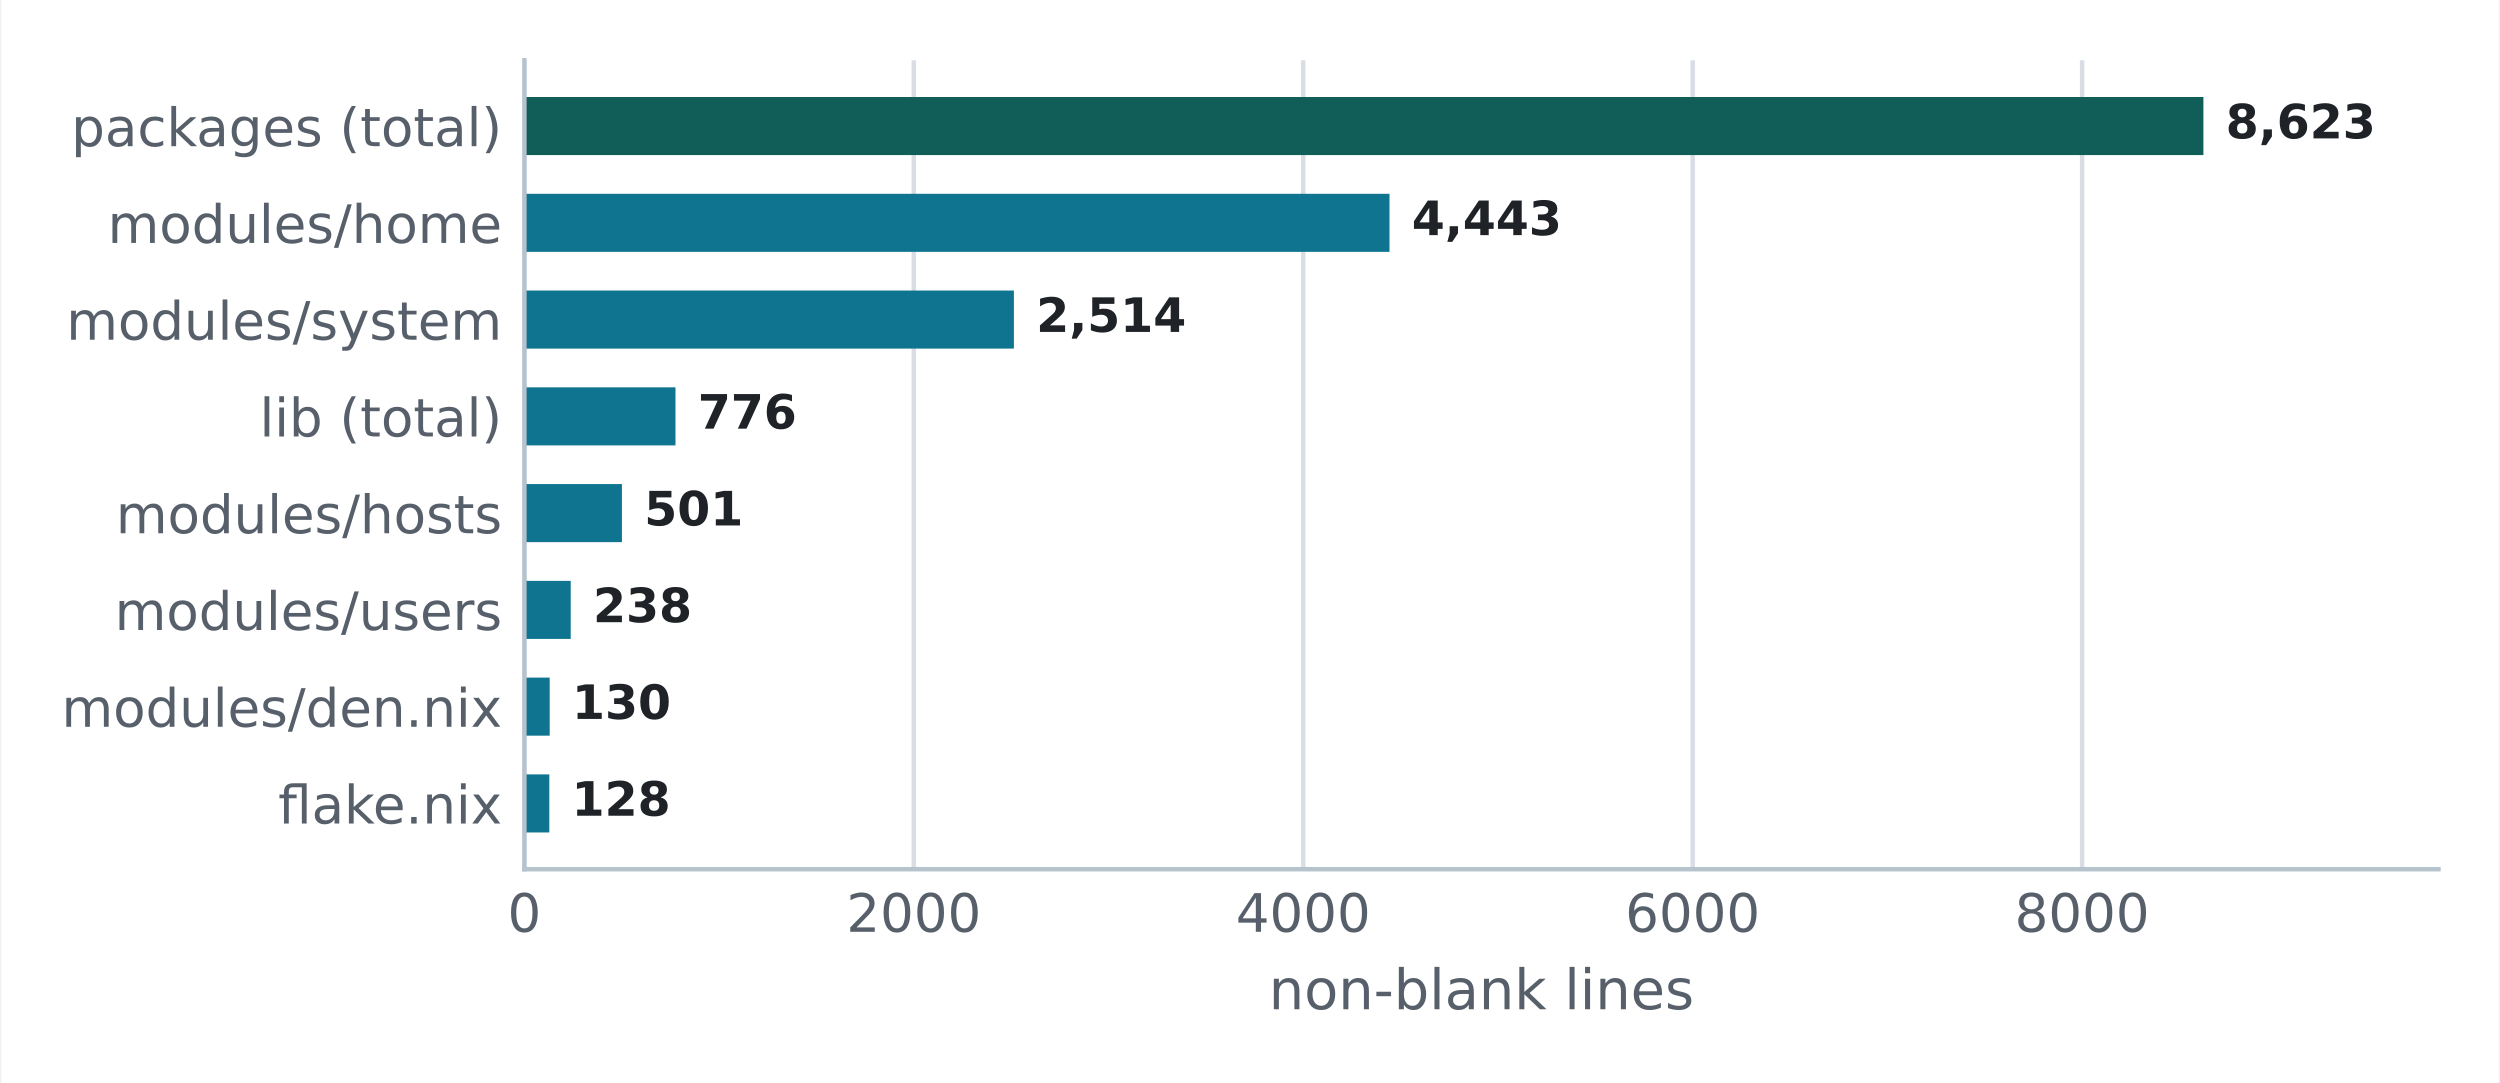
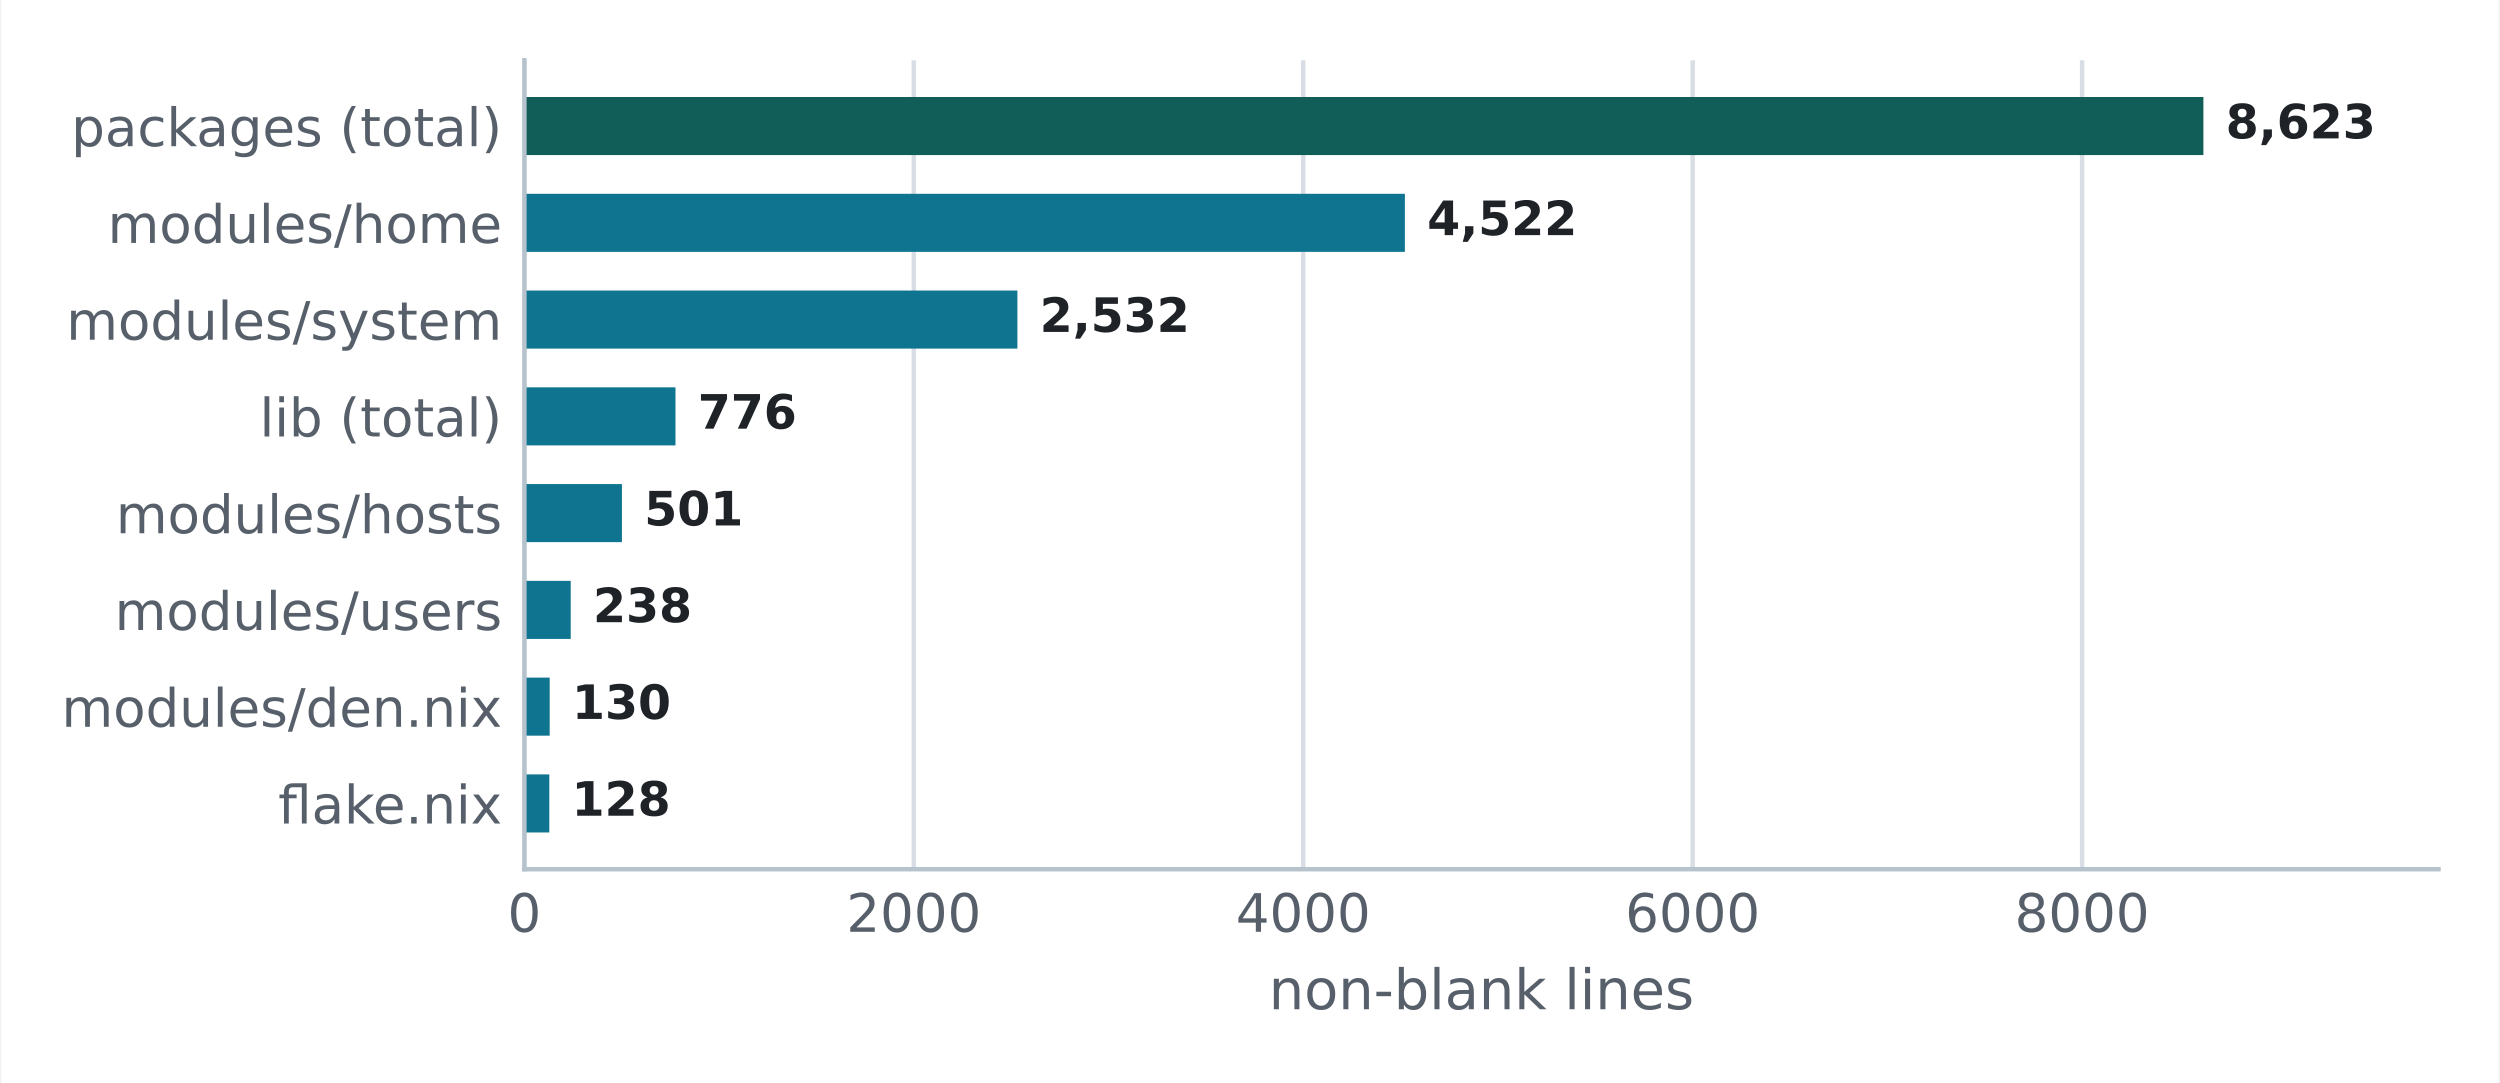
<svg xmlns="http://www.w3.org/2000/svg" xmlns:xlink="http://www.w3.org/1999/xlink" width="995" height="431" viewBox="0 0 447.591 194.078" version="1.1">
  <defs>
    <style type="text/css">*{stroke-linejoin: round; stroke-linecap: butt}</style>
  </defs>
  <g id="figure_1">
    <g id="patch_1">
      <path d="M 0 194.078  L 447.591 194.078  L 447.591 0  L 0 0  z " style="fill: #ffffff" />
    </g>
    <g id="axes_1">
      <g id="patch_2">
        <path d="M 93.751 155.778  L 436.791 155.778  L 436.791 10.8  L 93.751 10.8  z " style="fill: #ffffff" />
      </g>
      <g id="matplotlib.axis_1">
        <g id="xtick_1">
          <g id="line2d_1">
            <path d="M 93.751 155.778  L 93.751 10.8  " clip-path="url(#p4f550c6e6d)" style="fill: none; stroke: #d8dee4; stroke-width: 0.8; stroke-linecap: square" />
          </g>
          <g id="line2d_2" />
          <g id="text_1">
            <g style="fill: #57606a" transform="translate(90.72875 166.9954) scale(0.095 -0.095)">
              <defs>
                <path id="DejaVuSans-13" d="M 2034 4250  Q 1547 4250 1301 3770  Q 1056 3291 1056 2328  Q 1056 1369 1301 889  Q 1547 409 2034 409  Q 2525 409 2770 889  Q 3016 1369 3016 2328  Q 3016 3291 2770 3770  Q 2525 4250 2034 4250  z M 2034 4750  Q 2819 4750 3233 4129  Q 3647 3509 3647 2328  Q 3647 1150 3233 529  Q 2819 -91 2034 -91  Q 1250 -91 836 529  Q 422 1150 422 2328  Q 422 3509 836 4129  Q 1250 4750 2034 4750  z " transform="scale(0.015625)" />
              </defs>
              <use xlink:href="#DejaVuSans-13" />
            </g>
          </g>
        </g>
        <g id="xtick_2">
          <g id="line2d_3">
            <path d="M 163.544 155.778  L 163.544 10.8  " clip-path="url(#p4f550c6e6d)" style="fill: none; stroke: #d8dee4; stroke-width: 0.8; stroke-linecap: square" />
          </g>
          <g id="line2d_4" />
          <g id="text_2">
            <g style="fill: #57606a" transform="translate(151.4551 166.9954) scale(0.095 -0.095)">
              <defs>
                <path id="DejaVuSans-15" d="M 1228 531  L 3431 531  L 3431 0  L 469 0  L 469 531  Q 828 903 1448 1529  Q 2069 2156 2228 2338  Q 2531 2678 2651 2914  Q 2772 3150 2772 3378  Q 2772 3750 2511 3984  Q 2250 4219 1831 4219  Q 1534 4219 1204 4116  Q 875 4013 500 3803  L 500 4441  Q 881 4594 1212 4672  Q 1544 4750 1819 4750  Q 2544 4750 2975 4387  Q 3406 4025 3406 3419  Q 3406 3131 3298 2873  Q 3191 2616 2906 2266  Q 2828 2175 2409 1742  Q 1991 1309 1228 531  z " transform="scale(0.015625)" />
              </defs>
              <use xlink:href="#DejaVuSans-15" />
              <use xlink:href="#DejaVuSans-13" transform="translate(63.625 0)" />
              <use xlink:href="#DejaVuSans-13" transform="translate(127.25 0)" />
              <use xlink:href="#DejaVuSans-13" transform="translate(190.875 0)" />
            </g>
          </g>
        </g>
        <g id="xtick_3">
          <g id="line2d_5">
            <path d="M 233.337 155.778  L 233.337 10.8  " clip-path="url(#p4f550c6e6d)" style="fill: none; stroke: #d8dee4; stroke-width: 0.8; stroke-linecap: square" />
          </g>
          <g id="line2d_6" />
          <g id="text_3">
            <g style="fill: #57606a" transform="translate(221.2481 166.9954) scale(0.095 -0.095)">
              <defs>
                <path id="DejaVuSans-17" d="M 2419 4116  L 825 1625  L 2419 1625  L 2419 4116  z M 2253 4666  L 3047 4666  L 3047 1625  L 3713 1625  L 3713 1100  L 3047 1100  L 3047 0  L 2419 0  L 2419 1100  L 313 1100  L 313 1709  L 2253 4666  z " transform="scale(0.015625)" />
              </defs>
              <use xlink:href="#DejaVuSans-17" />
              <use xlink:href="#DejaVuSans-13" transform="translate(63.625 0)" />
              <use xlink:href="#DejaVuSans-13" transform="translate(127.25 0)" />
              <use xlink:href="#DejaVuSans-13" transform="translate(190.875 0)" />
            </g>
          </g>
        </g>
        <g id="xtick_4">
          <g id="line2d_7">
            <path d="M 303.13 155.778  L 303.13 10.8  " clip-path="url(#p4f550c6e6d)" style="fill: none; stroke: #d8dee4; stroke-width: 0.8; stroke-linecap: square" />
          </g>
          <g id="line2d_8" />
          <g id="text_4">
            <g style="fill: #57606a" transform="translate(291.041 166.9954) scale(0.095 -0.095)">
              <defs>
                <path id="DejaVuSans-19" d="M 2113 2584  Q 1688 2584 1439 2293  Q 1191 2003 1191 1497  Q 1191 994 1439 701  Q 1688 409 2113 409  Q 2538 409 2786 701  Q 3034 994 3034 1497  Q 3034 2003 2786 2293  Q 2538 2584 2113 2584  z M 3366 4563  L 3366 3988  Q 3128 4100 2886 4159  Q 2644 4219 2406 4219  Q 1781 4219 1451 3797  Q 1122 3375 1075 2522  Q 1259 2794 1537 2939  Q 1816 3084 2150 3084  Q 2853 3084 3261 2657  Q 3669 2231 3669 1497  Q 3669 778 3244 343  Q 2819 -91 2113 -91  Q 1303 -91 875 529  Q 447 1150 447 2328  Q 447 3434 972 4092  Q 1497 4750 2381 4750  Q 2619 4750 2861 4703  Q 3103 4656 3366 4563  z " transform="scale(0.015625)" />
              </defs>
              <use xlink:href="#DejaVuSans-19" />
              <use xlink:href="#DejaVuSans-13" transform="translate(63.625 0)" />
              <use xlink:href="#DejaVuSans-13" transform="translate(127.25 0)" />
              <use xlink:href="#DejaVuSans-13" transform="translate(190.875 0)" />
            </g>
          </g>
        </g>
        <g id="xtick_5">
          <g id="line2d_9">
            <path d="M 372.923 155.778  L 372.923 10.8  " clip-path="url(#p4f550c6e6d)" style="fill: none; stroke: #d8dee4; stroke-width: 0.8; stroke-linecap: square" />
          </g>
          <g id="line2d_10" />
          <g id="text_5">
            <g style="fill: #57606a" transform="translate(360.834 166.9954) scale(0.095 -0.095)">
              <defs>
                <path id="DejaVuSans-1b" d="M 2034 2216  Q 1584 2216 1326 1975  Q 1069 1734 1069 1313  Q 1069 891 1326 650  Q 1584 409 2034 409  Q 2484 409 2743 651  Q 3003 894 3003 1313  Q 3003 1734 2745 1975  Q 2488 2216 2034 2216  z M 1403 2484  Q 997 2584 770 2862  Q 544 3141 544 3541  Q 544 4100 942 4425  Q 1341 4750 2034 4750  Q 2731 4750 3128 4425  Q 3525 4100 3525 3541  Q 3525 3141 3298 2862  Q 3072 2584 2669 2484  Q 3125 2378 3379 2068  Q 3634 1759 3634 1313  Q 3634 634 3220 271  Q 2806 -91 2034 -91  Q 1263 -91 848 271  Q 434 634 434 1313  Q 434 1759 690 2068  Q 947 2378 1403 2484  z M 1172 3481  Q 1172 3119 1398 2916  Q 1625 2713 2034 2713  Q 2441 2713 2670 2916  Q 2900 3119 2900 3481  Q 2900 3844 2670 4047  Q 2441 4250 2034 4250  Q 1625 4250 1398 4047  Q 1172 3844 1172 3481  z " transform="scale(0.015625)" />
              </defs>
              <use xlink:href="#DejaVuSans-1b" />
              <use xlink:href="#DejaVuSans-13" transform="translate(63.625 0)" />
              <use xlink:href="#DejaVuSans-13" transform="translate(127.25 0)" />
              <use xlink:href="#DejaVuSans-13" transform="translate(190.875 0)" />
            </g>
          </g>
        </g>
        <g id="text_6">
          <g style="fill: #57606a" transform="translate(227.1616 180.8761) scale(0.1 -0.1)">
            <defs>
              <path id="DejaVuSans-51" d="M 3513 2113  L 3513 0  L 2938 0  L 2938 2094  Q 2938 2591 2744 2837  Q 2550 3084 2163 3084  Q 1697 3084 1428 2787  Q 1159 2491 1159 1978  L 1159 0  L 581 0  L 581 3500  L 1159 3500  L 1159 2956  Q 1366 3272 1645 3428  Q 1925 3584 2291 3584  Q 2894 3584 3203 3211  Q 3513 2838 3513 2113  z " transform="scale(0.015625)" />
              <path id="DejaVuSans-52" d="M 1959 3097  Q 1497 3097 1228 2736  Q 959 2375 959 1747  Q 959 1119 1226 758  Q 1494 397 1959 397  Q 2419 397 2687 759  Q 2956 1122 2956 1747  Q 2956 2369 2687 2733  Q 2419 3097 1959 3097  z M 1959 3584  Q 2709 3584 3137 3096  Q 3566 2609 3566 1747  Q 3566 888 3137 398  Q 2709 -91 1959 -91  Q 1206 -91 779 398  Q 353 888 353 1747  Q 353 2609 779 3096  Q 1206 3584 1959 3584  z " transform="scale(0.015625)" />
              <path id="DejaVuSans-10" d="M 313 2009  L 1997 2009  L 1997 1497  L 313 1497  L 313 2009  z " transform="scale(0.015625)" />
              <path id="DejaVuSans-45" d="M 3116 1747  Q 3116 2381 2855 2742  Q 2594 3103 2138 3103  Q 1681 3103 1420 2742  Q 1159 2381 1159 1747  Q 1159 1113 1420 752  Q 1681 391 2138 391  Q 2594 391 2855 752  Q 3116 1113 3116 1747  z M 1159 2969  Q 1341 3281 1617 3432  Q 1894 3584 2278 3584  Q 2916 3584 3314 3078  Q 3713 2572 3713 1747  Q 3713 922 3314 415  Q 2916 -91 2278 -91  Q 1894 -91 1617 61  Q 1341 213 1159 525  L 1159 0  L 581 0  L 581 4863  L 1159 4863  L 1159 2969  z " transform="scale(0.015625)" />
              <path id="DejaVuSans-4f" d="M 603 4863  L 1178 4863  L 1178 0  L 603 0  L 603 4863  z " transform="scale(0.015625)" />
              <path id="DejaVuSans-44" d="M 2194 1759  Q 1497 1759 1228 1600  Q 959 1441 959 1056  Q 959 750 1161 570  Q 1363 391 1709 391  Q 2188 391 2477 730  Q 2766 1069 2766 1631  L 2766 1759  L 2194 1759  z M 3341 1997  L 3341 0  L 2766 0  L 2766 531  Q 2569 213 2275 61  Q 1981 -91 1556 -91  Q 1019 -91 701 211  Q 384 513 384 1019  Q 384 1609 779 1909  Q 1175 2209 1959 2209  L 2766 2209  L 2766 2266  Q 2766 2663 2505 2880  Q 2244 3097 1772 3097  Q 1472 3097 1187 3025  Q 903 2953 641 2809  L 641 3341  Q 956 3463 1253 3523  Q 1550 3584 1831 3584  Q 2591 3584 2966 3190  Q 3341 2797 3341 1997  z " transform="scale(0.015625)" />
              <path id="DejaVuSans-4e" d="M 581 4863  L 1159 4863  L 1159 1991  L 2875 3500  L 3609 3500  L 1753 1863  L 3688 0  L 2938 0  L 1159 1709  L 1159 0  L 581 0  L 581 4863  z " transform="scale(0.015625)" />
              <path id="DejaVuSans-3" transform="scale(0.015625)" />
              <path id="DejaVuSans-4c" d="M 603 3500  L 1178 3500  L 1178 0  L 603 0  L 603 3500  z M 603 4863  L 1178 4863  L 1178 4134  L 603 4134  L 603 4863  z " transform="scale(0.015625)" />
              <path id="DejaVuSans-48" d="M 3597 1894  L 3597 1613  L 953 1613  Q 991 1019 1311 708  Q 1631 397 2203 397  Q 2534 397 2845 478  Q 3156 559 3463 722  L 3463 178  Q 3153 47 2828 -22  Q 2503 -91 2169 -91  Q 1331 -91 842 396  Q 353 884 353 1716  Q 353 2575 817 3079  Q 1281 3584 2069 3584  Q 2775 3584 3186 3129  Q 3597 2675 3597 1894  z M 3022 2063  Q 3016 2534 2758 2815  Q 2500 3097 2075 3097  Q 1594 3097 1305 2825  Q 1016 2553 972 2059  L 3022 2063  z " transform="scale(0.015625)" />
              <path id="DejaVuSans-56" d="M 2834 3397  L 2834 2853  Q 2591 2978 2328 3040  Q 2066 3103 1784 3103  Q 1356 3103 1142 2972  Q 928 2841 928 2578  Q 928 2378 1081 2264  Q 1234 2150 1697 2047  L 1894 2003  Q 2506 1872 2764 1633  Q 3022 1394 3022 966  Q 3022 478 2636 193  Q 2250 -91 1575 -91  Q 1294 -91 989 -36  Q 684 19 347 128  L 347 722  Q 666 556 975 473  Q 1284 391 1588 391  Q 1994 391 2212 530  Q 2431 669 2431 922  Q 2431 1156 2273 1281  Q 2116 1406 1581 1522  L 1381 1569  Q 847 1681 609 1914  Q 372 2147 372 2553  Q 372 3047 722 3315  Q 1072 3584 1716 3584  Q 2034 3584 2315 3537  Q 2597 3491 2834 3397  z " transform="scale(0.015625)" />
            </defs>
            <use xlink:href="#DejaVuSans-51" />
            <use xlink:href="#DejaVuSans-52" transform="translate(63.375 0)" />
            <use xlink:href="#DejaVuSans-51" transform="translate(124.5625 0)" />
            <use xlink:href="#DejaVuSans-10" transform="translate(187.9375 0)" />
            <use xlink:href="#DejaVuSans-45" transform="translate(224.0156 0)" />
            <use xlink:href="#DejaVuSans-4f" transform="translate(287.5 0)" />
            <use xlink:href="#DejaVuSans-44" transform="translate(315.2812 0)" />
            <use xlink:href="#DejaVuSans-51" transform="translate(376.5625 0)" />
            <use xlink:href="#DejaVuSans-4e" transform="translate(439.9375 0)" />
            <use xlink:href="#DejaVuSans-3" transform="translate(497.8438 0)" />
            <use xlink:href="#DejaVuSans-4f" transform="translate(529.625 0)" />
            <use xlink:href="#DejaVuSans-4c" transform="translate(557.4062 0)" />
            <use xlink:href="#DejaVuSans-51" transform="translate(585.1875 0)" />
            <use xlink:href="#DejaVuSans-48" transform="translate(648.5625 0)" />
            <use xlink:href="#DejaVuSans-56" transform="translate(710.0938 0)" />
          </g>
        </g>
      </g>
      <g id="matplotlib.axis_2">
        <g id="ytick_1">
          <g id="line2d_11" />
          <g id="text_7">
            <g style="fill: #57606a" transform="translate(49.6357 147.5945) scale(0.095 -0.095)">
              <defs>
                <path id="DejaVuSans-13b0" d="M 1831 4863  L 3431 4863  L 3431 0  L 2853 0  L 2853 4384  L 1825 4384  Q 1516 4384 1395 4259  Q 1275 4134 1275 3809  L 1275 3500  L 2222 3500  L 2222 3053  L 1275 3053  L 1275 0  L 697 0  L 697 3053  L 147 3053  L 147 3500  L 697 3500  L 697 3744  Q 697 4328 969 4595  Q 1241 4863 1831 4863  z " transform="scale(0.015625)" />
                <path id="DejaVuSans-11" d="M 684 794  L 1344 794  L 1344 0  L 684 0  L 684 794  z " transform="scale(0.015625)" />
                <path id="DejaVuSans-5b" d="M 3513 3500  L 2247 1797  L 3578 0  L 2900 0  L 1881 1375  L 863 0  L 184 0  L 1544 1831  L 300 3500  L 978 3500  L 1906 2253  L 2834 3500  L 3513 3500  z " transform="scale(0.015625)" />
              </defs>
              <use xlink:href="#DejaVuSans-13b0" />
              <use xlink:href="#DejaVuSans-44" transform="translate(62.98438 0)" />
              <use xlink:href="#DejaVuSans-4e" transform="translate(124.2656 0)" />
              <use xlink:href="#DejaVuSans-48" transform="translate(178.6094 0)" />
              <use xlink:href="#DejaVuSans-11" transform="translate(240.1406 0)" />
              <use xlink:href="#DejaVuSans-51" transform="translate(271.9219 0)" />
              <use xlink:href="#DejaVuSans-4c" transform="translate(335.2969 0)" />
              <use xlink:href="#DejaVuSans-5b" transform="translate(363.0781 0)" />
            </g>
          </g>
        </g>
        <g id="ytick_2">
          <g id="line2d_12" />
          <g id="text_8">
            <g style="fill: #57606a" transform="translate(10.8 130.2526) scale(0.095 -0.095)">
              <defs>
                <path id="DejaVuSans-50" d="M 3328 2828  Q 3544 3216 3844 3400  Q 4144 3584 4550 3584  Q 5097 3584 5394 3201  Q 5691 2819 5691 2113  L 5691 0  L 5113 0  L 5113 2094  Q 5113 2597 4934 2840  Q 4756 3084 4391 3084  Q 3944 3084 3684 2787  Q 3425 2491 3425 1978  L 3425 0  L 2847 0  L 2847 2094  Q 2847 2600 2669 2842  Q 2491 3084 2119 3084  Q 1678 3084 1418 2786  Q 1159 2488 1159 1978  L 1159 0  L 581 0  L 581 3500  L 1159 3500  L 1159 2956  Q 1356 3278 1631 3431  Q 1906 3584 2284 3584  Q 2666 3584 2933 3390  Q 3200 3197 3328 2828  z " transform="scale(0.015625)" />
                <path id="DejaVuSans-47" d="M 2906 2969  L 2906 4863  L 3481 4863  L 3481 0  L 2906 0  L 2906 525  Q 2725 213 2448 61  Q 2172 -91 1784 -91  Q 1150 -91 751 415  Q 353 922 353 1747  Q 353 2572 751 3078  Q 1150 3584 1784 3584  Q 2172 3584 2448 3432  Q 2725 3281 2906 2969  z M 947 1747  Q 947 1113 1208 752  Q 1469 391 1925 391  Q 2381 391 2643 752  Q 2906 1113 2906 1747  Q 2906 2381 2643 2742  Q 2381 3103 1925 3103  Q 1469 3103 1208 2742  Q 947 2381 947 1747  z " transform="scale(0.015625)" />
                <path id="DejaVuSans-58" d="M 544 1381  L 544 3500  L 1119 3500  L 1119 1403  Q 1119 906 1312 657  Q 1506 409 1894 409  Q 2359 409 2629 706  Q 2900 1003 2900 1516  L 2900 3500  L 3475 3500  L 3475 0  L 2900 0  L 2900 538  Q 2691 219 2414 64  Q 2138 -91 1772 -91  Q 1169 -91 856 284  Q 544 659 544 1381  z M 1991 3584  L 1991 3584  z " transform="scale(0.015625)" />
                <path id="DejaVuSans-12" d="M 1625 4666  L 2156 4666  L 531 -594  L 0 -594  L 1625 4666  z " transform="scale(0.015625)" />
              </defs>
              <use xlink:href="#DejaVuSans-50" />
              <use xlink:href="#DejaVuSans-52" transform="translate(97.40625 0)" />
              <use xlink:href="#DejaVuSans-47" transform="translate(158.5938 0)" />
              <use xlink:href="#DejaVuSans-58" transform="translate(222.0781 0)" />
              <use xlink:href="#DejaVuSans-4f" transform="translate(285.4531 0)" />
              <use xlink:href="#DejaVuSans-48" transform="translate(313.2344 0)" />
              <use xlink:href="#DejaVuSans-56" transform="translate(374.7656 0)" />
              <use xlink:href="#DejaVuSans-12" transform="translate(426.8594 0)" />
              <use xlink:href="#DejaVuSans-47" transform="translate(460.5469 0)" />
              <use xlink:href="#DejaVuSans-48" transform="translate(524.0312 0)" />
              <use xlink:href="#DejaVuSans-51" transform="translate(585.5625 0)" />
              <use xlink:href="#DejaVuSans-11" transform="translate(648.9375 0)" />
              <use xlink:href="#DejaVuSans-51" transform="translate(680.7188 0)" />
              <use xlink:href="#DejaVuSans-4c" transform="translate(744.0938 0)" />
              <use xlink:href="#DejaVuSans-5b" transform="translate(771.875 0)" />
            </g>
          </g>
        </g>
        <g id="ytick_3">
          <g id="line2d_13" />
          <g id="text_9">
            <g style="fill: #57606a" transform="translate(20.32969 112.9108) scale(0.095 -0.095)">
              <defs>
                <path id="DejaVuSans-55" d="M 2631 2963  Q 2534 3019 2420 3045  Q 2306 3072 2169 3072  Q 1681 3072 1420 2755  Q 1159 2438 1159 1844  L 1159 0  L 581 0  L 581 3500  L 1159 3500  L 1159 2956  Q 1341 3275 1631 3429  Q 1922 3584 2338 3584  Q 2397 3584 2469 3576  Q 2541 3569 2628 3553  L 2631 2963  z " transform="scale(0.015625)" />
              </defs>
              <use xlink:href="#DejaVuSans-50" />
              <use xlink:href="#DejaVuSans-52" transform="translate(97.40625 0)" />
              <use xlink:href="#DejaVuSans-47" transform="translate(158.5938 0)" />
              <use xlink:href="#DejaVuSans-58" transform="translate(222.0781 0)" />
              <use xlink:href="#DejaVuSans-4f" transform="translate(285.4531 0)" />
              <use xlink:href="#DejaVuSans-48" transform="translate(313.2344 0)" />
              <use xlink:href="#DejaVuSans-56" transform="translate(374.7656 0)" />
              <use xlink:href="#DejaVuSans-12" transform="translate(426.8594 0)" />
              <use xlink:href="#DejaVuSans-58" transform="translate(460.5469 0)" />
              <use xlink:href="#DejaVuSans-56" transform="translate(523.9219 0)" />
              <use xlink:href="#DejaVuSans-48" transform="translate(576.0156 0)" />
              <use xlink:href="#DejaVuSans-55" transform="translate(637.5469 0)" />
              <use xlink:href="#DejaVuSans-56" transform="translate(678.6562 0)" />
            </g>
          </g>
        </g>
        <g id="ytick_4">
          <g id="line2d_14" />
          <g id="text_10">
            <g style="fill: #57606a" transform="translate(20.54344 95.569) scale(0.095 -0.095)">
              <defs>
                <path id="DejaVuSans-4b" d="M 3513 2113  L 3513 0  L 2938 0  L 2938 2094  Q 2938 2591 2744 2837  Q 2550 3084 2163 3084  Q 1697 3084 1428 2787  Q 1159 2491 1159 1978  L 1159 0  L 581 0  L 581 4863  L 1159 4863  L 1159 2956  Q 1366 3272 1645 3428  Q 1925 3584 2291 3584  Q 2894 3584 3203 3211  Q 3513 2838 3513 2113  z " transform="scale(0.015625)" />
                <path id="DejaVuSans-57" d="M 1172 4494  L 1172 3500  L 2356 3500  L 2356 3053  L 1172 3053  L 1172 1153  Q 1172 725 1289 603  Q 1406 481 1766 481  L 2356 481  L 2356 0  L 1766 0  Q 1100 0 847 248  Q 594 497 594 1153  L 594 3053  L 172 3053  L 172 3500  L 594 3500  L 594 4494  L 1172 4494  z " transform="scale(0.015625)" />
              </defs>
              <use xlink:href="#DejaVuSans-50" />
              <use xlink:href="#DejaVuSans-52" transform="translate(97.40625 0)" />
              <use xlink:href="#DejaVuSans-47" transform="translate(158.5938 0)" />
              <use xlink:href="#DejaVuSans-58" transform="translate(222.0781 0)" />
              <use xlink:href="#DejaVuSans-4f" transform="translate(285.4531 0)" />
              <use xlink:href="#DejaVuSans-48" transform="translate(313.2344 0)" />
              <use xlink:href="#DejaVuSans-56" transform="translate(374.7656 0)" />
              <use xlink:href="#DejaVuSans-12" transform="translate(426.8594 0)" />
              <use xlink:href="#DejaVuSans-4b" transform="translate(460.5469 0)" />
              <use xlink:href="#DejaVuSans-52" transform="translate(523.9219 0)" />
              <use xlink:href="#DejaVuSans-56" transform="translate(585.1094 0)" />
              <use xlink:href="#DejaVuSans-57" transform="translate(637.2031 0)" />
              <use xlink:href="#DejaVuSans-56" transform="translate(676.4062 0)" />
            </g>
          </g>
        </g>
        <g id="ytick_5">
          <g id="line2d_15" />
          <g id="text_11">
            <g style="fill: #57606a" transform="translate(46.28695 78.22717) scale(0.095 -0.095)">
              <defs>
                <path id="DejaVuSans-b" d="M 1984 4856  Q 1566 4138 1362 3434  Q 1159 2731 1159 2009  Q 1159 1288 1364 580  Q 1569 -128 1984 -844  L 1484 -844  Q 1016 -109 783 600  Q 550 1309 550 2009  Q 550 2706 781 3412  Q 1013 4119 1484 4856  L 1984 4856  z " transform="scale(0.015625)" />
                <path id="DejaVuSans-c" d="M 513 4856  L 1013 4856  Q 1481 4119 1714 3412  Q 1947 2706 1947 2009  Q 1947 1309 1714 600  Q 1481 -109 1013 -844  L 513 -844  Q 928 -128 1133 580  Q 1338 1288 1338 2009  Q 1338 2731 1133 3434  Q 928 4138 513 4856  z " transform="scale(0.015625)" />
              </defs>
              <use xlink:href="#DejaVuSans-4f" />
              <use xlink:href="#DejaVuSans-4c" transform="translate(27.78125 0)" />
              <use xlink:href="#DejaVuSans-45" transform="translate(55.5625 0)" />
              <use xlink:href="#DejaVuSans-3" transform="translate(119.0469 0)" />
              <use xlink:href="#DejaVuSans-b" transform="translate(150.8281 0)" />
              <use xlink:href="#DejaVuSans-57" transform="translate(189.8438 0)" />
              <use xlink:href="#DejaVuSans-52" transform="translate(229.0469 0)" />
              <use xlink:href="#DejaVuSans-57" transform="translate(290.2344 0)" />
              <use xlink:href="#DejaVuSans-44" transform="translate(329.4375 0)" />
              <use xlink:href="#DejaVuSans-4f" transform="translate(390.7188 0)" />
              <use xlink:href="#DejaVuSans-c" transform="translate(418.5 0)" />
            </g>
          </g>
        </g>
        <g id="ytick_6">
          <g id="line2d_16" />
          <g id="text_12">
            <g style="fill: #57606a" transform="translate(11.655 60.88535) scale(0.095 -0.095)">
              <defs>
                <path id="DejaVuSans-5c" d="M 2059 -325  Q 1816 -950 1584 -1140  Q 1353 -1331 966 -1331  L 506 -1331  L 506 -850  L 844 -850  Q 1081 -850 1212 -737  Q 1344 -625 1503 -206  L 1606 56  L 191 3500  L 800 3500  L 1894 763  L 2988 3500  L 3597 3500  L 2059 -325  z " transform="scale(0.015625)" />
              </defs>
              <use xlink:href="#DejaVuSans-50" />
              <use xlink:href="#DejaVuSans-52" transform="translate(97.40625 0)" />
              <use xlink:href="#DejaVuSans-47" transform="translate(158.5938 0)" />
              <use xlink:href="#DejaVuSans-58" transform="translate(222.0781 0)" />
              <use xlink:href="#DejaVuSans-4f" transform="translate(285.4531 0)" />
              <use xlink:href="#DejaVuSans-48" transform="translate(313.2344 0)" />
              <use xlink:href="#DejaVuSans-56" transform="translate(374.7656 0)" />
              <use xlink:href="#DejaVuSans-12" transform="translate(426.8594 0)" />
              <use xlink:href="#DejaVuSans-56" transform="translate(460.5469 0)" />
              <use xlink:href="#DejaVuSans-5c" transform="translate(512.6406 0)" />
              <use xlink:href="#DejaVuSans-56" transform="translate(571.8281 0)" />
              <use xlink:href="#DejaVuSans-57" transform="translate(623.9219 0)" />
              <use xlink:href="#DejaVuSans-48" transform="translate(663.125 0)" />
              <use xlink:href="#DejaVuSans-50" transform="translate(724.6562 0)" />
            </g>
          </g>
        </g>
        <g id="ytick_7">
          <g id="line2d_17" />
          <g id="text_13">
            <g style="fill: #57606a" transform="translate(19.06648 43.54352) scale(0.095 -0.095)">
              <use xlink:href="#DejaVuSans-50" />
              <use xlink:href="#DejaVuSans-52" transform="translate(97.40625 0)" />
              <use xlink:href="#DejaVuSans-47" transform="translate(158.5938 0)" />
              <use xlink:href="#DejaVuSans-58" transform="translate(222.0781 0)" />
              <use xlink:href="#DejaVuSans-4f" transform="translate(285.4531 0)" />
              <use xlink:href="#DejaVuSans-48" transform="translate(313.2344 0)" />
              <use xlink:href="#DejaVuSans-56" transform="translate(374.7656 0)" />
              <use xlink:href="#DejaVuSans-12" transform="translate(426.8594 0)" />
              <use xlink:href="#DejaVuSans-4b" transform="translate(460.5469 0)" />
              <use xlink:href="#DejaVuSans-52" transform="translate(523.9219 0)" />
              <use xlink:href="#DejaVuSans-50" transform="translate(585.1094 0)" />
              <use xlink:href="#DejaVuSans-48" transform="translate(682.5156 0)" />
            </g>
          </g>
        </g>
        <g id="ytick_8">
          <g id="line2d_18" />
          <g id="text_14">
            <g style="fill: #57606a" transform="translate(12.5382 26.2017) scale(0.095 -0.095)">
              <defs>
                <path id="DejaVuSans-53" d="M 1159 525  L 1159 -1331  L 581 -1331  L 581 3500  L 1159 3500  L 1159 2969  Q 1341 3281 1617 3432  Q 1894 3584 2278 3584  Q 2916 3584 3314 3078  Q 3713 2572 3713 1747  Q 3713 922 3314 415  Q 2916 -91 2278 -91  Q 1894 -91 1617 61  Q 1341 213 1159 525  z M 3116 1747  Q 3116 2381 2855 2742  Q 2594 3103 2138 3103  Q 1681 3103 1420 2742  Q 1159 2381 1159 1747  Q 1159 1113 1420 752  Q 1681 391 2138 391  Q 2594 391 2855 752  Q 3116 1113 3116 1747  z " transform="scale(0.015625)" />
                <path id="DejaVuSans-46" d="M 3122 3366  L 3122 2828  Q 2878 2963 2633 3030  Q 2388 3097 2138 3097  Q 1578 3097 1268 2742  Q 959 2388 959 1747  Q 959 1106 1268 751  Q 1578 397 2138 397  Q 2388 397 2633 464  Q 2878 531 3122 666  L 3122 134  Q 2881 22 2623 -34  Q 2366 -91 2075 -91  Q 1284 -91 818 406  Q 353 903 353 1747  Q 353 2603 823 3093  Q 1294 3584 2113 3584  Q 2378 3584 2631 3529  Q 2884 3475 3122 3366  z " transform="scale(0.015625)" />
                <path id="DejaVuSans-4a" d="M 2906 1791  Q 2906 2416 2648 2759  Q 2391 3103 1925 3103  Q 1463 3103 1205 2759  Q 947 2416 947 1791  Q 947 1169 1205 825  Q 1463 481 1925 481  Q 2391 481 2648 825  Q 2906 1169 2906 1791  z M 3481 434  Q 3481 -459 3084 -895  Q 2688 -1331 1869 -1331  Q 1566 -1331 1297 -1286  Q 1028 -1241 775 -1147  L 775 -588  Q 1028 -725 1275 -790  Q 1522 -856 1778 -856  Q 2344 -856 2625 -561  Q 2906 -266 2906 331  L 2906 616  Q 2728 306 2450 153  Q 2172 0 1784 0  Q 1141 0 747 490  Q 353 981 353 1791  Q 353 2603 747 3093  Q 1141 3584 1784 3584  Q 2172 3584 2450 3431  Q 2728 3278 2906 2969  L 2906 3500  L 3481 3500  L 3481 434  z " transform="scale(0.015625)" />
              </defs>
              <use xlink:href="#DejaVuSans-53" />
              <use xlink:href="#DejaVuSans-44" transform="translate(63.48438 0)" />
              <use xlink:href="#DejaVuSans-46" transform="translate(124.7656 0)" />
              <use xlink:href="#DejaVuSans-4e" transform="translate(179.75 0)" />
              <use xlink:href="#DejaVuSans-44" transform="translate(235.9062 0)" />
              <use xlink:href="#DejaVuSans-4a" transform="translate(297.1875 0)" />
              <use xlink:href="#DejaVuSans-48" transform="translate(360.6719 0)" />
              <use xlink:href="#DejaVuSans-56" transform="translate(422.2031 0)" />
              <use xlink:href="#DejaVuSans-3" transform="translate(474.2969 0)" />
              <use xlink:href="#DejaVuSans-b" transform="translate(506.0781 0)" />
              <use xlink:href="#DejaVuSans-57" transform="translate(545.0938 0)" />
              <use xlink:href="#DejaVuSans-52" transform="translate(584.2969 0)" />
              <use xlink:href="#DejaVuSans-57" transform="translate(645.4844 0)" />
              <use xlink:href="#DejaVuSans-44" transform="translate(684.6875 0)" />
              <use xlink:href="#DejaVuSans-4f" transform="translate(745.9688 0)" />
              <use xlink:href="#DejaVuSans-c" transform="translate(773.75 0)" />
            </g>
          </g>
        </g>
      </g>
      <g id="patch_3">
        <path d="M 93.751 149.188  L 98.218 149.188  L 98.218 138.783  L 93.751 138.783  z " clip-path="url(#p4f550c6e6d)" style="fill: #0e7490" />
      </g>
      <g id="patch_4">
        <path d="M 93.751 131.846  L 98.287 131.846  L 98.287 121.441  L 93.751 121.441  z " clip-path="url(#p4f550c6e6d)" style="fill: #0e7490" />
      </g>
      <g id="patch_5">
        <path d="M 93.751 114.504  L 102.056 114.504  L 102.056 104.099  L 93.751 104.099  z " clip-path="url(#p4f550c6e6d)" style="fill: #0e7490" />
      </g>
      <g id="patch_6">
        <path d="M 93.751 97.162  L 111.234 97.162  L 111.234 86.757  L 93.751 86.757  z " clip-path="url(#p4f550c6e6d)" style="fill: #0e7490" />
      </g>
      <g id="patch_7">
        <path d="M 93.751 79.82  L 120.831 79.82  L 120.831 69.415  L 93.751 69.415  z " clip-path="url(#p4f550c6e6d)" style="fill: #0e7490" />
      </g>
      <g id="patch_8">
-         <path d="M 93.751 62.479  L 181.481 62.479  L 181.481 52.074  L 93.751 52.074  z " clip-path="url(#p4f550c6e6d)" style="fill: #0e7490" />
+         <path d="M 93.751 62.479  L 182.109 62.479  L 182.109 52.074  L 93.751 52.074  z " clip-path="url(#p4f550c6e6d)" style="fill: #0e7490" />
      </g>
      <g id="patch_9">
-         <path d="M 93.751 45.137  L 248.796 45.137  L 248.796 34.732  L 93.751 34.732  z " clip-path="url(#p4f550c6e6d)" style="fill: #0e7490" />
+         <path d="M 93.751 45.137  L 251.553 45.137  L 251.553 34.732  L 93.751 34.732  z " clip-path="url(#p4f550c6e6d)" style="fill: #0e7490" />
      </g>
      <g id="patch_10">
        <path d="M 93.751 27.795  L 394.663 27.795  L 394.663 17.39  L 93.751 17.39  z " clip-path="url(#p4f550c6e6d)" style="fill: #115e59" />
      </g>
      <g id="patch_11">
        <path d="M 93.751 155.778  L 93.751 10.8  " style="fill: none; stroke: #b6c2cc; stroke-width: 0.8; stroke-linejoin: miter; stroke-linecap: square" />
      </g>
      <g id="patch_12">
        <path d="M 93.751 155.778  L 436.791 155.778  " style="fill: none; stroke: #b6c2cc; stroke-width: 0.8; stroke-linejoin: miter; stroke-linecap: square" />
      </g>
      <g id="text_15">
        <g style="fill: #1f2328" transform="translate(102.2177 146.1932) scale(0.085 -0.085)">
          <defs>
            <path id="DejaVuSans-Bold-14" d="M 750 831  L 1813 831  L 1813 3847  L 722 3622  L 722 4441  L 1806 4666  L 2950 4666  L 2950 831  L 4013 831  L 4013 0  L 750 0  L 750 831  z " transform="scale(0.015625)" />
            <path id="DejaVuSans-Bold-15" d="M 1844 884  L 3897 884  L 3897 0  L 506 0  L 506 884  L 2209 2388  Q 2438 2594 2547 2791  Q 2656 2988 2656 3200  Q 2656 3528 2436 3728  Q 2216 3928 1850 3928  Q 1569 3928 1234 3808  Q 900 3688 519 3450  L 519 4475  Q 925 4609 1322 4679  Q 1719 4750 2100 4750  Q 2938 4750 3402 4381  Q 3866 4013 3866 3353  Q 3866 2972 3669 2642  Q 3472 2313 2841 1759  L 1844 884  z " transform="scale(0.015625)" />
            <path id="DejaVuSans-Bold-1b" d="M 2228 2088  Q 1891 2088 1709 1903  Q 1528 1719 1528 1375  Q 1528 1031 1709 848  Q 1891 666 2228 666  Q 2563 666 2741 848  Q 2919 1031 2919 1375  Q 2919 1722 2741 1905  Q 2563 2088 2228 2088  z M 1350 2484  Q 925 2613 709 2878  Q 494 3144 494 3541  Q 494 4131 934 4440  Q 1375 4750 2228 4750  Q 3075 4750 3515 4442  Q 3956 4134 3956 3541  Q 3956 3144 3739 2878  Q 3522 2613 3097 2484  Q 3572 2353 3814 2058  Q 4056 1763 4056 1313  Q 4056 619 3595 264  Q 3134 -91 2228 -91  Q 1319 -91 855 264  Q 391 619 391 1313  Q 391 1763 633 2058  Q 875 2353 1350 2484  z M 1631 3419  Q 1631 3141 1786 2991  Q 1941 2841 2228 2841  Q 2509 2841 2662 2991  Q 2816 3141 2816 3419  Q 2816 3697 2662 3845  Q 2509 3994 2228 3994  Q 1941 3994 1786 3844  Q 1631 3694 1631 3419  z " transform="scale(0.015625)" />
          </defs>
          <use xlink:href="#DejaVuSans-Bold-14" />
          <use xlink:href="#DejaVuSans-Bold-15" transform="translate(69.57812 0)" />
          <use xlink:href="#DejaVuSans-Bold-1b" transform="translate(139.1562 0)" />
        </g>
      </g>
      <g id="text_16">
        <g style="fill: #1f2328" transform="translate(102.2875 128.8514) scale(0.085 -0.085)">
          <defs>
            <path id="DejaVuSans-Bold-16" d="M 2981 2516  Q 3453 2394 3698 2092  Q 3944 1791 3944 1325  Q 3944 631 3412 270  Q 2881 -91 1863 -91  Q 1503 -91 1142 -33  Q 781 25 428 141  L 428 1069  Q 766 900 1098 814  Q 1431 728 1753 728  Q 2231 728 2486 893  Q 2741 1059 2741 1369  Q 2741 1688 2480 1852  Q 2219 2016 1709 2016  L 1228 2016  L 1228 2791  L 1734 2791  Q 2188 2791 2409 2933  Q 2631 3075 2631 3366  Q 2631 3634 2415 3781  Q 2200 3928 1806 3928  Q 1516 3928 1219 3862  Q 922 3797 628 3669  L 628 4550  Q 984 4650 1334 4700  Q 1684 4750 2022 4750  Q 2931 4750 3382 4451  Q 3834 4153 3834 3553  Q 3834 3144 3618 2883  Q 3403 2622 2981 2516  z " transform="scale(0.015625)" />
            <path id="DejaVuSans-Bold-13" d="M 2944 2338  Q 2944 3213 2780 3570  Q 2616 3928 2228 3928  Q 1841 3928 1675 3570  Q 1509 3213 1509 2338  Q 1509 1453 1675 1090  Q 1841 728 2228 728  Q 2613 728 2778 1090  Q 2944 1453 2944 2338  z M 4147 2328  Q 4147 1169 3647 539  Q 3147 -91 2228 -91  Q 1306 -91 806 539  Q 306 1169 306 2328  Q 306 3491 806 4120  Q 1306 4750 2228 4750  Q 3147 4750 3647 4120  Q 4147 3491 4147 2328  z " transform="scale(0.015625)" />
          </defs>
          <use xlink:href="#DejaVuSans-Bold-14" />
          <use xlink:href="#DejaVuSans-Bold-16" transform="translate(69.57812 0)" />
          <use xlink:href="#DejaVuSans-Bold-13" transform="translate(139.1562 0)" />
        </g>
      </g>
      <g id="text_17">
        <g style="fill: #1f2328" transform="translate(106.0563 111.5096) scale(0.085 -0.085)">
          <use xlink:href="#DejaVuSans-Bold-15" />
          <use xlink:href="#DejaVuSans-Bold-16" transform="translate(69.57812 0)" />
          <use xlink:href="#DejaVuSans-Bold-1b" transform="translate(139.1562 0)" />
        </g>
      </g>
      <g id="text_18">
        <g style="fill: #1f2328" transform="translate(115.2341 94.16775) scale(0.085 -0.085)">
          <defs>
            <path id="DejaVuSans-Bold-18" d="M 678 4666  L 3669 4666  L 3669 3781  L 1638 3781  L 1638 3059  Q 1775 3097 1914 3117  Q 2053 3138 2203 3138  Q 3056 3138 3531 2711  Q 4006 2284 4006 1522  Q 4006 766 3489 337  Q 2972 -91 2053 -91  Q 1656 -91 1267 -14  Q 878 63 494 219  L 494 1166  Q 875 947 1217 837  Q 1559 728 1863 728  Q 2300 728 2551 942  Q 2803 1156 2803 1522  Q 2803 1891 2551 2103  Q 2300 2316 1863 2316  Q 1603 2316 1309 2248  Q 1016 2181 678 2041  L 678 4666  z " transform="scale(0.015625)" />
          </defs>
          <use xlink:href="#DejaVuSans-Bold-18" />
          <use xlink:href="#DejaVuSans-Bold-13" transform="translate(69.57812 0)" />
          <use xlink:href="#DejaVuSans-Bold-14" transform="translate(139.1562 0)" />
        </g>
      </g>
      <g id="text_19">
        <g style="fill: #1f2328" transform="translate(124.8306 76.82592) scale(0.085 -0.085)">
          <defs>
            <path id="DejaVuSans-Bold-1a" d="M 428 4666  L 3944 4666  L 3944 3988  L 2125 0  L 953 0  L 2675 3781  L 428 3781  L 428 4666  z " transform="scale(0.015625)" />
            <path id="DejaVuSans-Bold-19" d="M 2316 2303  Q 2000 2303 1842 2098  Q 1684 1894 1684 1484  Q 1684 1075 1842 870  Q 2000 666 2316 666  Q 2634 666 2792 870  Q 2950 1075 2950 1484  Q 2950 1894 2792 2098  Q 2634 2303 2316 2303  z M 3803 4544  L 3803 3681  Q 3506 3822 3243 3889  Q 2981 3956 2731 3956  Q 2194 3956 1894 3657  Q 1594 3359 1544 2772  Q 1750 2925 1990 3001  Q 2231 3078 2516 3078  Q 3231 3078 3670 2659  Q 4109 2241 4109 1563  Q 4109 813 3618 361  Q 3128 -91 2303 -91  Q 1394 -91 895 523  Q 397 1138 397 2266  Q 397 3422 980 4083  Q 1563 4744 2578 4744  Q 2900 4744 3203 4694  Q 3506 4644 3803 4544  z " transform="scale(0.015625)" />
          </defs>
          <use xlink:href="#DejaVuSans-Bold-1a" />
          <use xlink:href="#DejaVuSans-Bold-1a" transform="translate(69.57812 0)" />
          <use xlink:href="#DejaVuSans-Bold-19" transform="translate(139.1562 0)" />
        </g>
      </g>
      <g id="text_20">
-         <g style="fill: #1f2328" transform="translate(185.4807 59.4841) scale(0.085 -0.085)">
+         <g style="fill: #1f2328" transform="translate(186.1088 59.4841) scale(0.085 -0.085)">
          <defs>
            <path id="DejaVuSans-Bold-f" d="M 653 1209  L 1778 1209  L 1778 256  L 1006 -909  L 341 -909  L 653 256  L 653 1209  z " transform="scale(0.015625)" />
-             <path id="DejaVuSans-Bold-17" d="M 2356 3675  L 1038 1722  L 2356 1722  L 2356 3675  z M 2156 4666  L 3494 4666  L 3494 1722  L 4159 1722  L 4159 850  L 3494 850  L 3494 0  L 2356 0  L 2356 850  L 288 850  L 288 1881  L 2156 4666  z " transform="scale(0.015625)" />
          </defs>
          <use xlink:href="#DejaVuSans-Bold-15" />
          <use xlink:href="#DejaVuSans-Bold-f" transform="translate(69.57812 0)" />
          <use xlink:href="#DejaVuSans-Bold-18" transform="translate(107.5625 0)" />
-           <use xlink:href="#DejaVuSans-Bold-14" transform="translate(177.1406 0)" />
-           <use xlink:href="#DejaVuSans-Bold-17" transform="translate(246.7188 0)" />
+           <use xlink:href="#DejaVuSans-Bold-16" transform="translate(177.1406 0)" />
+           <use xlink:href="#DejaVuSans-Bold-15" transform="translate(246.7188 0)" />
        </g>
      </g>
      <g id="text_21">
-         <g style="fill: #1f2328" transform="translate(252.796 42.14227) scale(0.085 -0.085)">
+         <g style="fill: #1f2328" transform="translate(255.5528 42.14227) scale(0.085 -0.085)">
+           <defs>
+             <path id="DejaVuSans-Bold-17" d="M 2356 3675  L 1038 1722  L 2356 1722  L 2356 3675  z M 2156 4666  L 3494 4666  L 3494 1722  L 4159 1722  L 4159 850  L 3494 850  L 3494 0  L 2356 0  L 2356 850  L 288 850  L 288 1881  L 2156 4666  z " transform="scale(0.015625)" />
+           </defs>
          <use xlink:href="#DejaVuSans-Bold-17" />
          <use xlink:href="#DejaVuSans-Bold-f" transform="translate(69.57812 0)" />
-           <use xlink:href="#DejaVuSans-Bold-17" transform="translate(107.5625 0)" />
-           <use xlink:href="#DejaVuSans-Bold-17" transform="translate(177.1406 0)" />
-           <use xlink:href="#DejaVuSans-Bold-16" transform="translate(246.7188 0)" />
+           <use xlink:href="#DejaVuSans-Bold-18" transform="translate(107.5625 0)" />
+           <use xlink:href="#DejaVuSans-Bold-15" transform="translate(177.1406 0)" />
+           <use xlink:href="#DejaVuSans-Bold-15" transform="translate(246.7188 0)" />
        </g>
      </g>
      <g id="text_22">
        <g style="fill: #1f2328" transform="translate(398.6632 24.80045) scale(0.085 -0.085)">
          <use xlink:href="#DejaVuSans-Bold-1b" />
          <use xlink:href="#DejaVuSans-Bold-f" transform="translate(69.57812 0)" />
          <use xlink:href="#DejaVuSans-Bold-19" transform="translate(107.5625 0)" />
          <use xlink:href="#DejaVuSans-Bold-15" transform="translate(177.1406 0)" />
          <use xlink:href="#DejaVuSans-Bold-16" transform="translate(246.7188 0)" />
        </g>
      </g>
    </g>
  </g>
  <defs>
    <clipPath id="p4f550c6e6d">
      <rect x="93.751" y="10.8" width="343.04" height="144.978" />
    </clipPath>
  </defs>
</svg>
